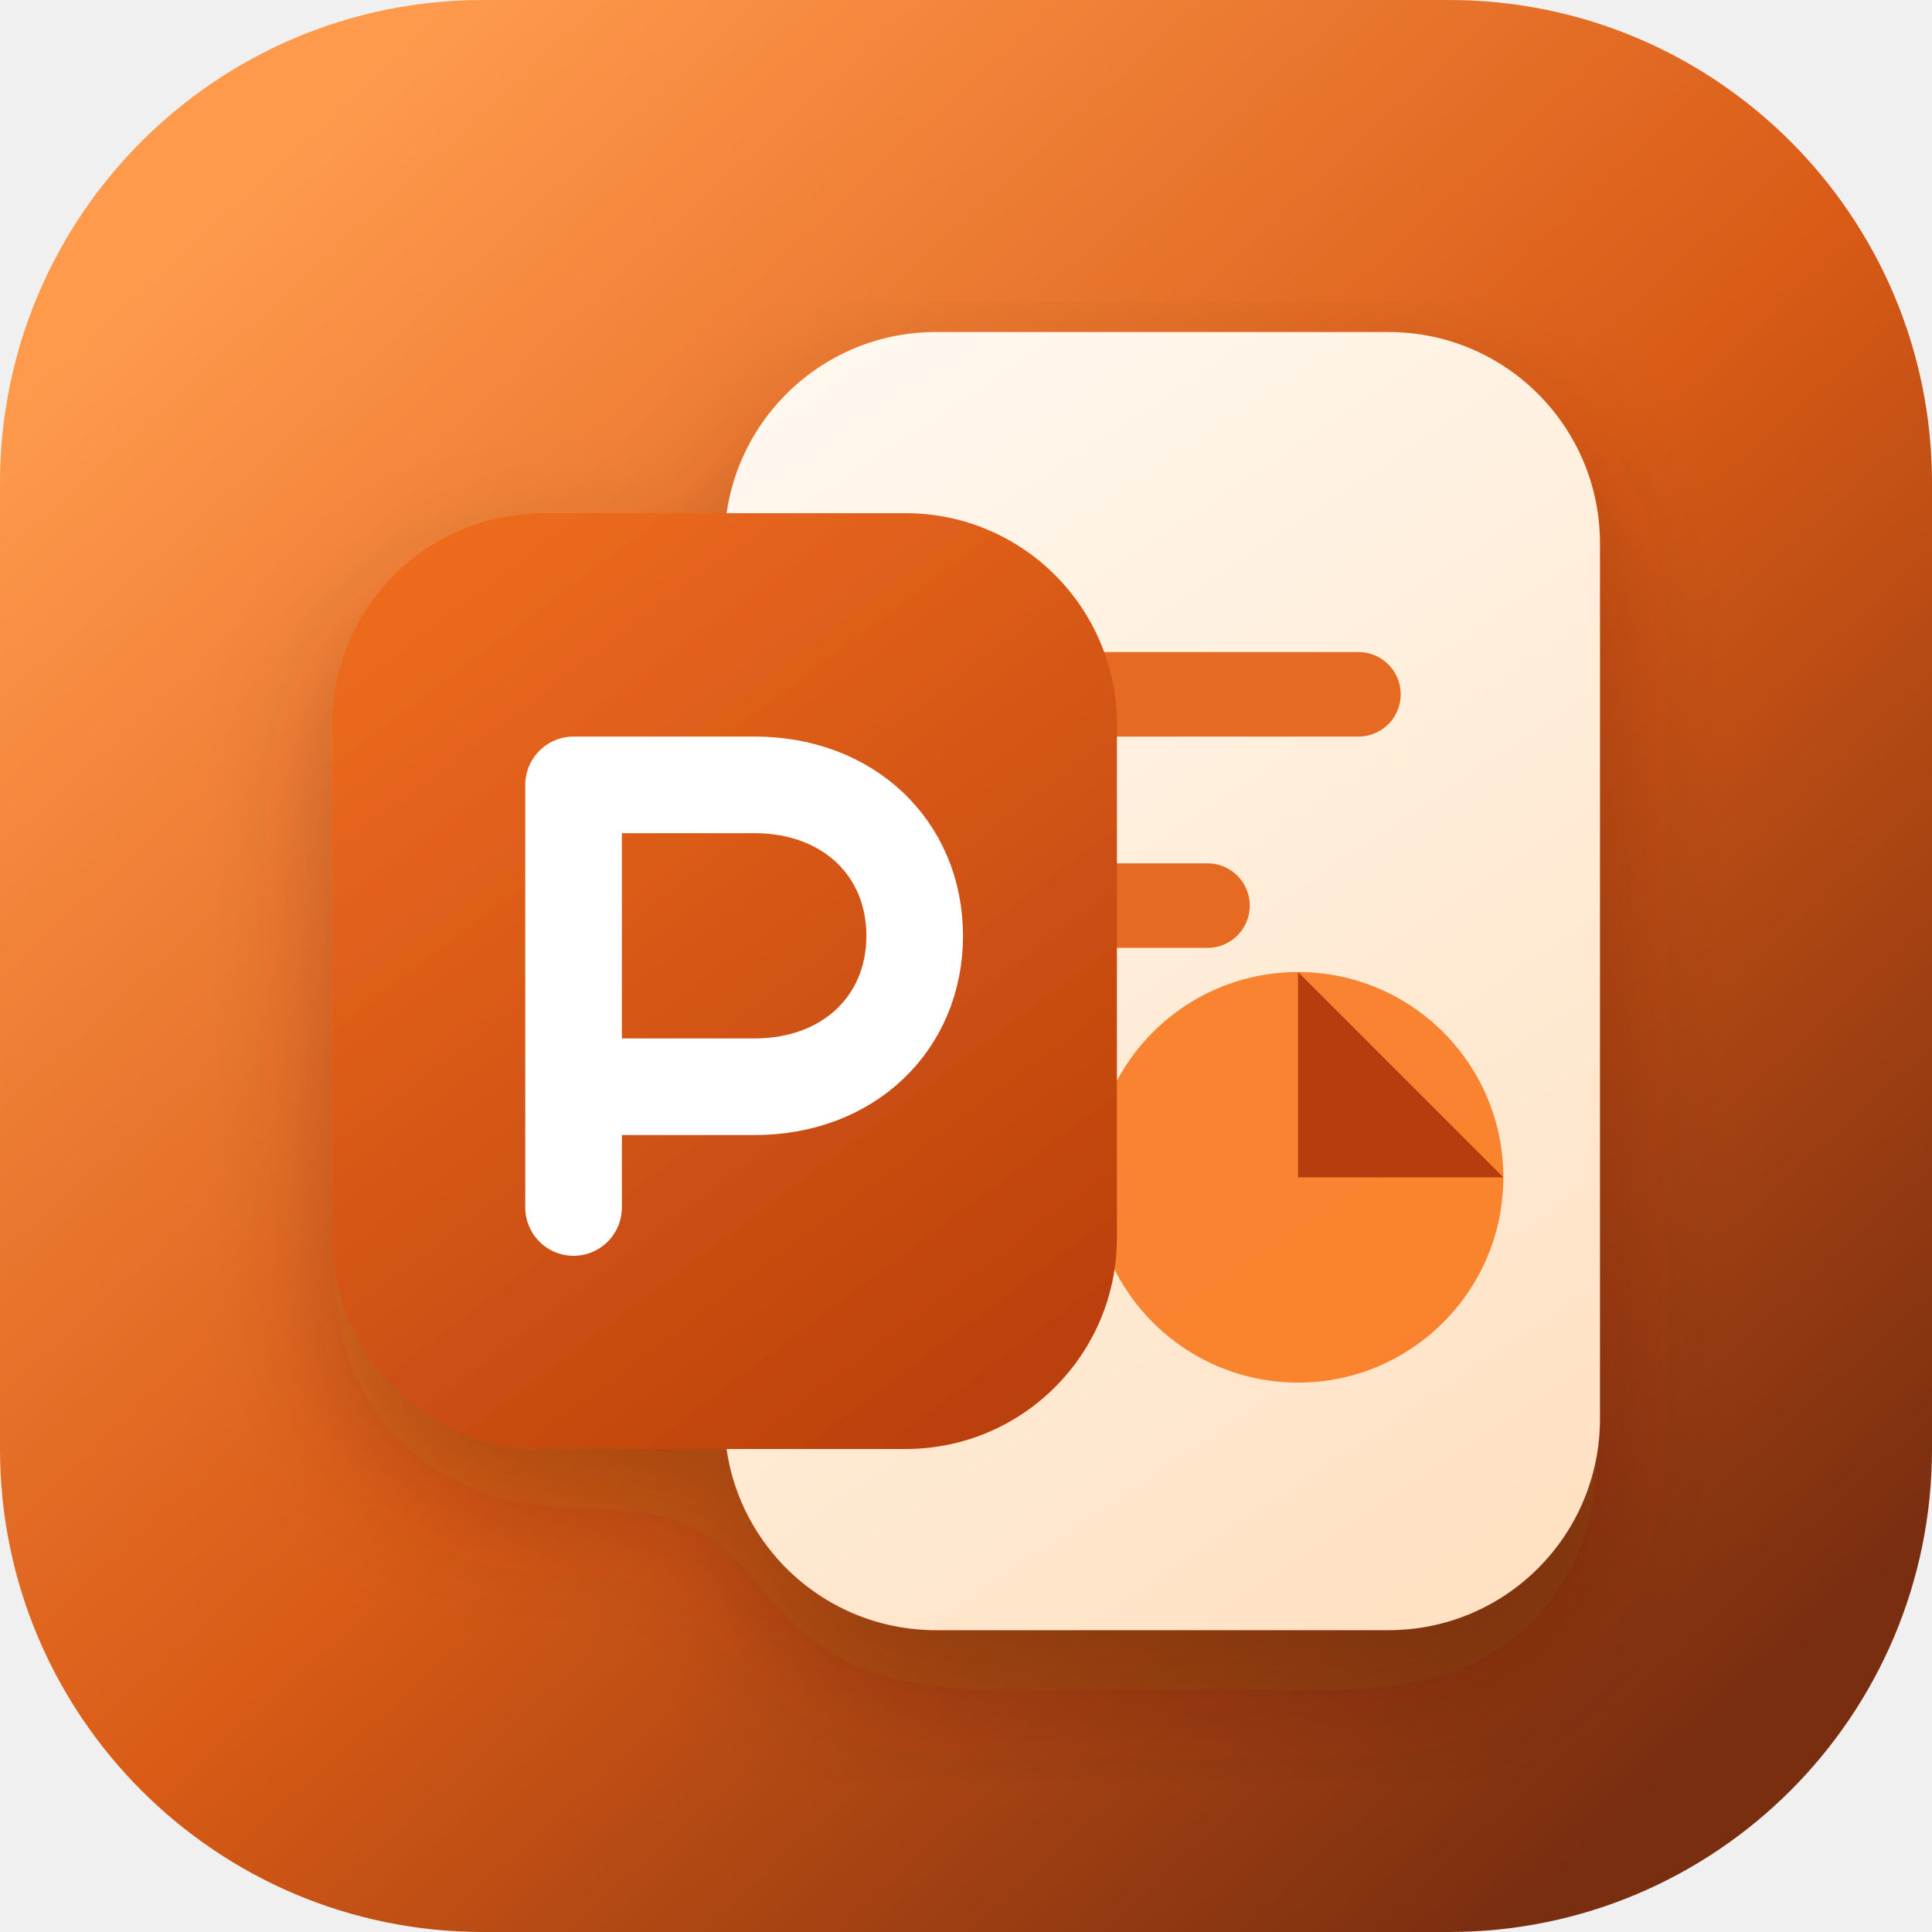
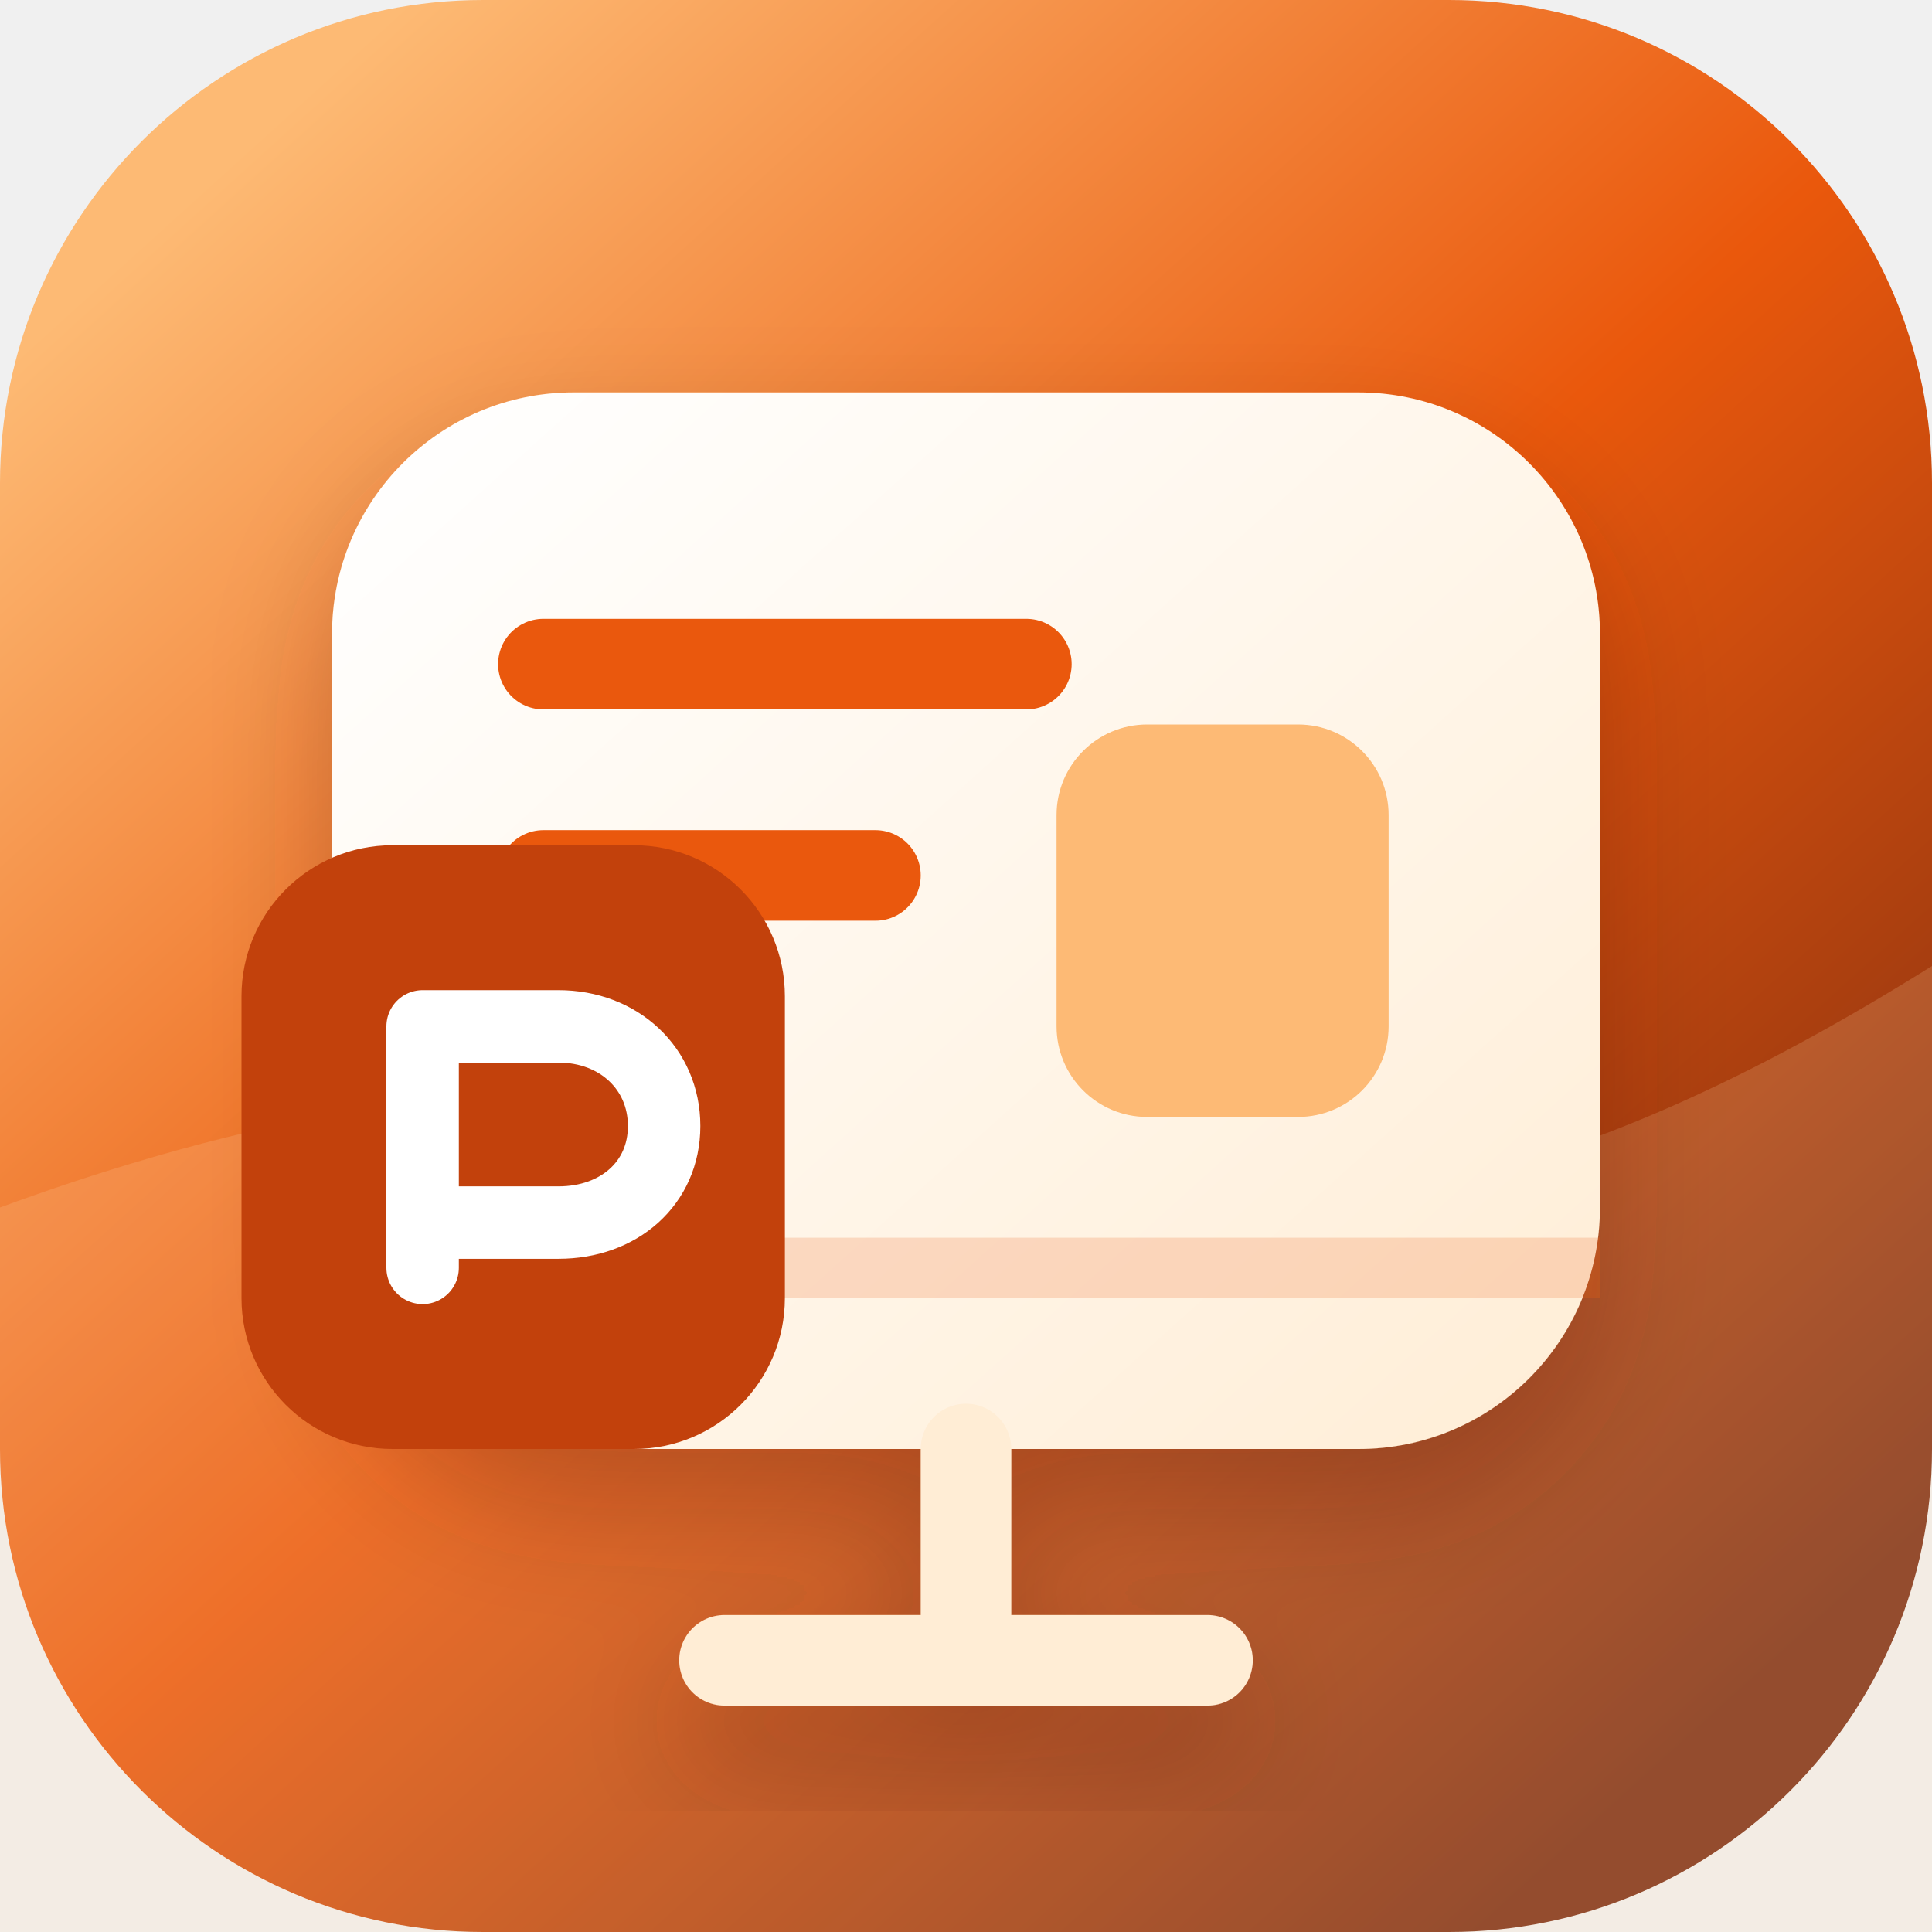
<svg xmlns="http://www.w3.org/2000/svg" width="64" height="64" viewBox="0 0 64 64" fill="none">
  <defs>
-     <linearGradient id="bg" x1="8" y1="6" x2="56" y2="58" gradientUnits="userSpaceOnUse">
-       <stop stop-color="#FF9A4D" />
-       <stop offset="0.52" stop-color="#D95B16" />
-       <stop offset="1" stop-color="#7A2E10" />
+     <linearGradient id="bg" x1="8" y1="5" x2="56" y2="58" gradientUnits="userSpaceOnUse">
+       <stop stop-color="#FDBA74" />
+       <stop offset="0.5" stop-color="#EA580C" />
+       <stop offset="1" stop-color="#7C2D12" />
    </linearGradient>
-     <linearGradient id="slide" x1="27" y1="12" x2="53" y2="51" gradientUnits="userSpaceOnUse">
-       <stop stop-color="#FFF8EF" />
-       <stop offset="1" stop-color="#FFE1C2" />
+     <linearGradient id="slide" x1="14" y1="12" x2="50" y2="52" gradientUnits="userSpaceOnUse">
+       <stop stop-color="#FFFFFF" />
+       <stop offset="1" stop-color="#FFEDD5" />
    </linearGradient>
-     <linearGradient id="panel" x1="11" y1="17" x2="35" y2="49" gradientUnits="userSpaceOnUse">
-       <stop stop-color="#F26F21" />
-       <stop offset="1" stop-color="#B63C0A" />
-     </linearGradient>
-     <filter id="shadow" x="7" y="8" width="50" height="51" filterUnits="userSpaceOnUse" color-interpolation-filters="sRGB">
-       <feDropShadow dx="0" dy="2" stdDeviation="2" flood-color="#431407" flood-opacity="0.28" />
+     <filter id="shadow" x="7" y="8" width="51" height="52" filterUnits="userSpaceOnUse" color-interpolation-filters="sRGB">
+       <feDropShadow dx="0" dy="2" stdDeviation="2" flood-color="#431407" flood-opacity="0.24" />
    </filter>
  </defs>
  <rect width="64" height="64" rx="16" fill="url(#bg)" />
+   <path d="M0 40C12 35.6 21.8 35 31 38.1C42.3 41.9 52 39.5 64 32V64H0V40Z" fill="#FED7AA" opacity="0.18" />
  <g filter="url(#shadow)">
-     <rect x="24" y="11" width="29" height="43" rx="7" fill="url(#slide)" />
-     <path d="M31 23H45M31 30H40" stroke="#E66A21" stroke-width="2.8" stroke-linecap="round" />
-     <circle cx="43" cy="39" r="6.8" fill="#F97316" opacity="0.86" />
-     <path d="M43 32.2V39H49.8" fill="#B63C0A" />
-     <rect x="11" y="17" width="26" height="31" rx="7" fill="url(#panel)" />
+     <rect x="11" y="13" width="42" height="35" rx="8" fill="url(#slide)" />
+     <path d="M18 22H34M18 29H29" stroke="#EA580C" stroke-width="3" stroke-linecap="round" />
+     <rect x="35" y="24" width="11" height="13" rx="3" fill="#FDBA74" />
+     <path d="M11 42H53" stroke="#EA580C" stroke-opacity="0.18" stroke-width="2" />
+     <path d="M32 48V54M24 55H40" stroke="#FFEDD5" stroke-width="3" stroke-linecap="round" />
  </g>
-   <path d="M19 40V26H25C28.1 26 30.3 28.1 30.3 31C30.3 33.9 28.1 36 25 36H19" stroke="#FFFFFF" stroke-width="3.2" stroke-linecap="round" stroke-linejoin="round" />
+   <rect x="8" y="28" width="18" height="20" rx="5" fill="#C2410C" />
+   <path d="M14 42V34H18.5C20.5 34 22 35.4 22 37.3C22 39.2 20.5 40.5 18.5 40.5H14" stroke="#FFFFFF" stroke-width="2.4" stroke-linecap="round" stroke-linejoin="round" />
</svg>
